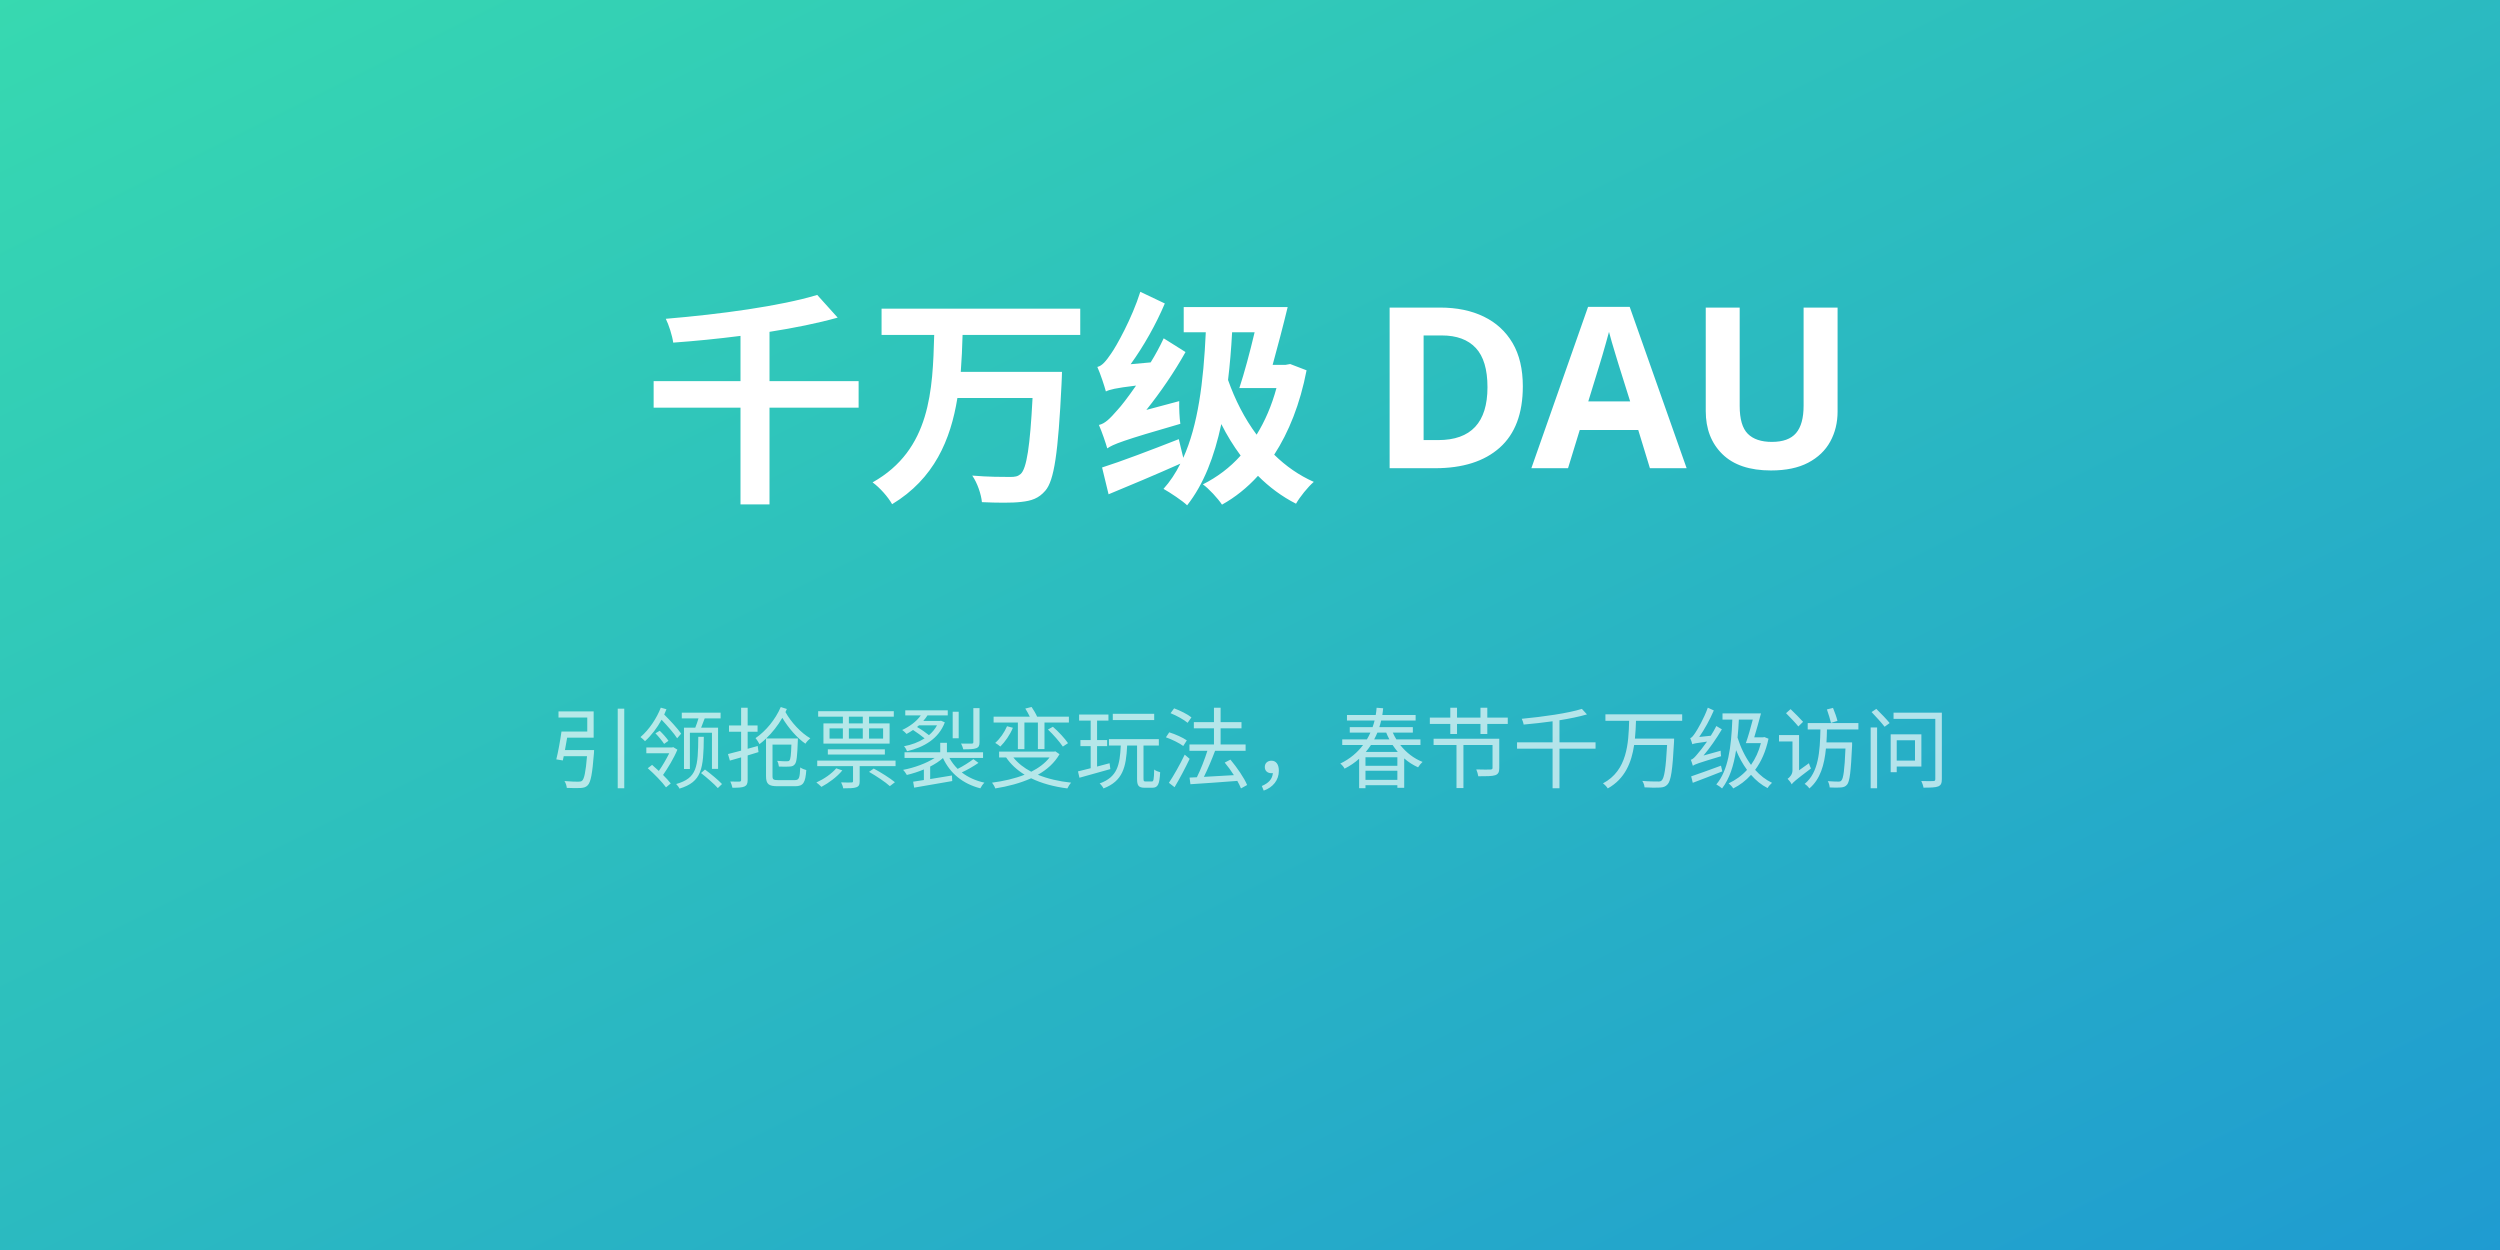
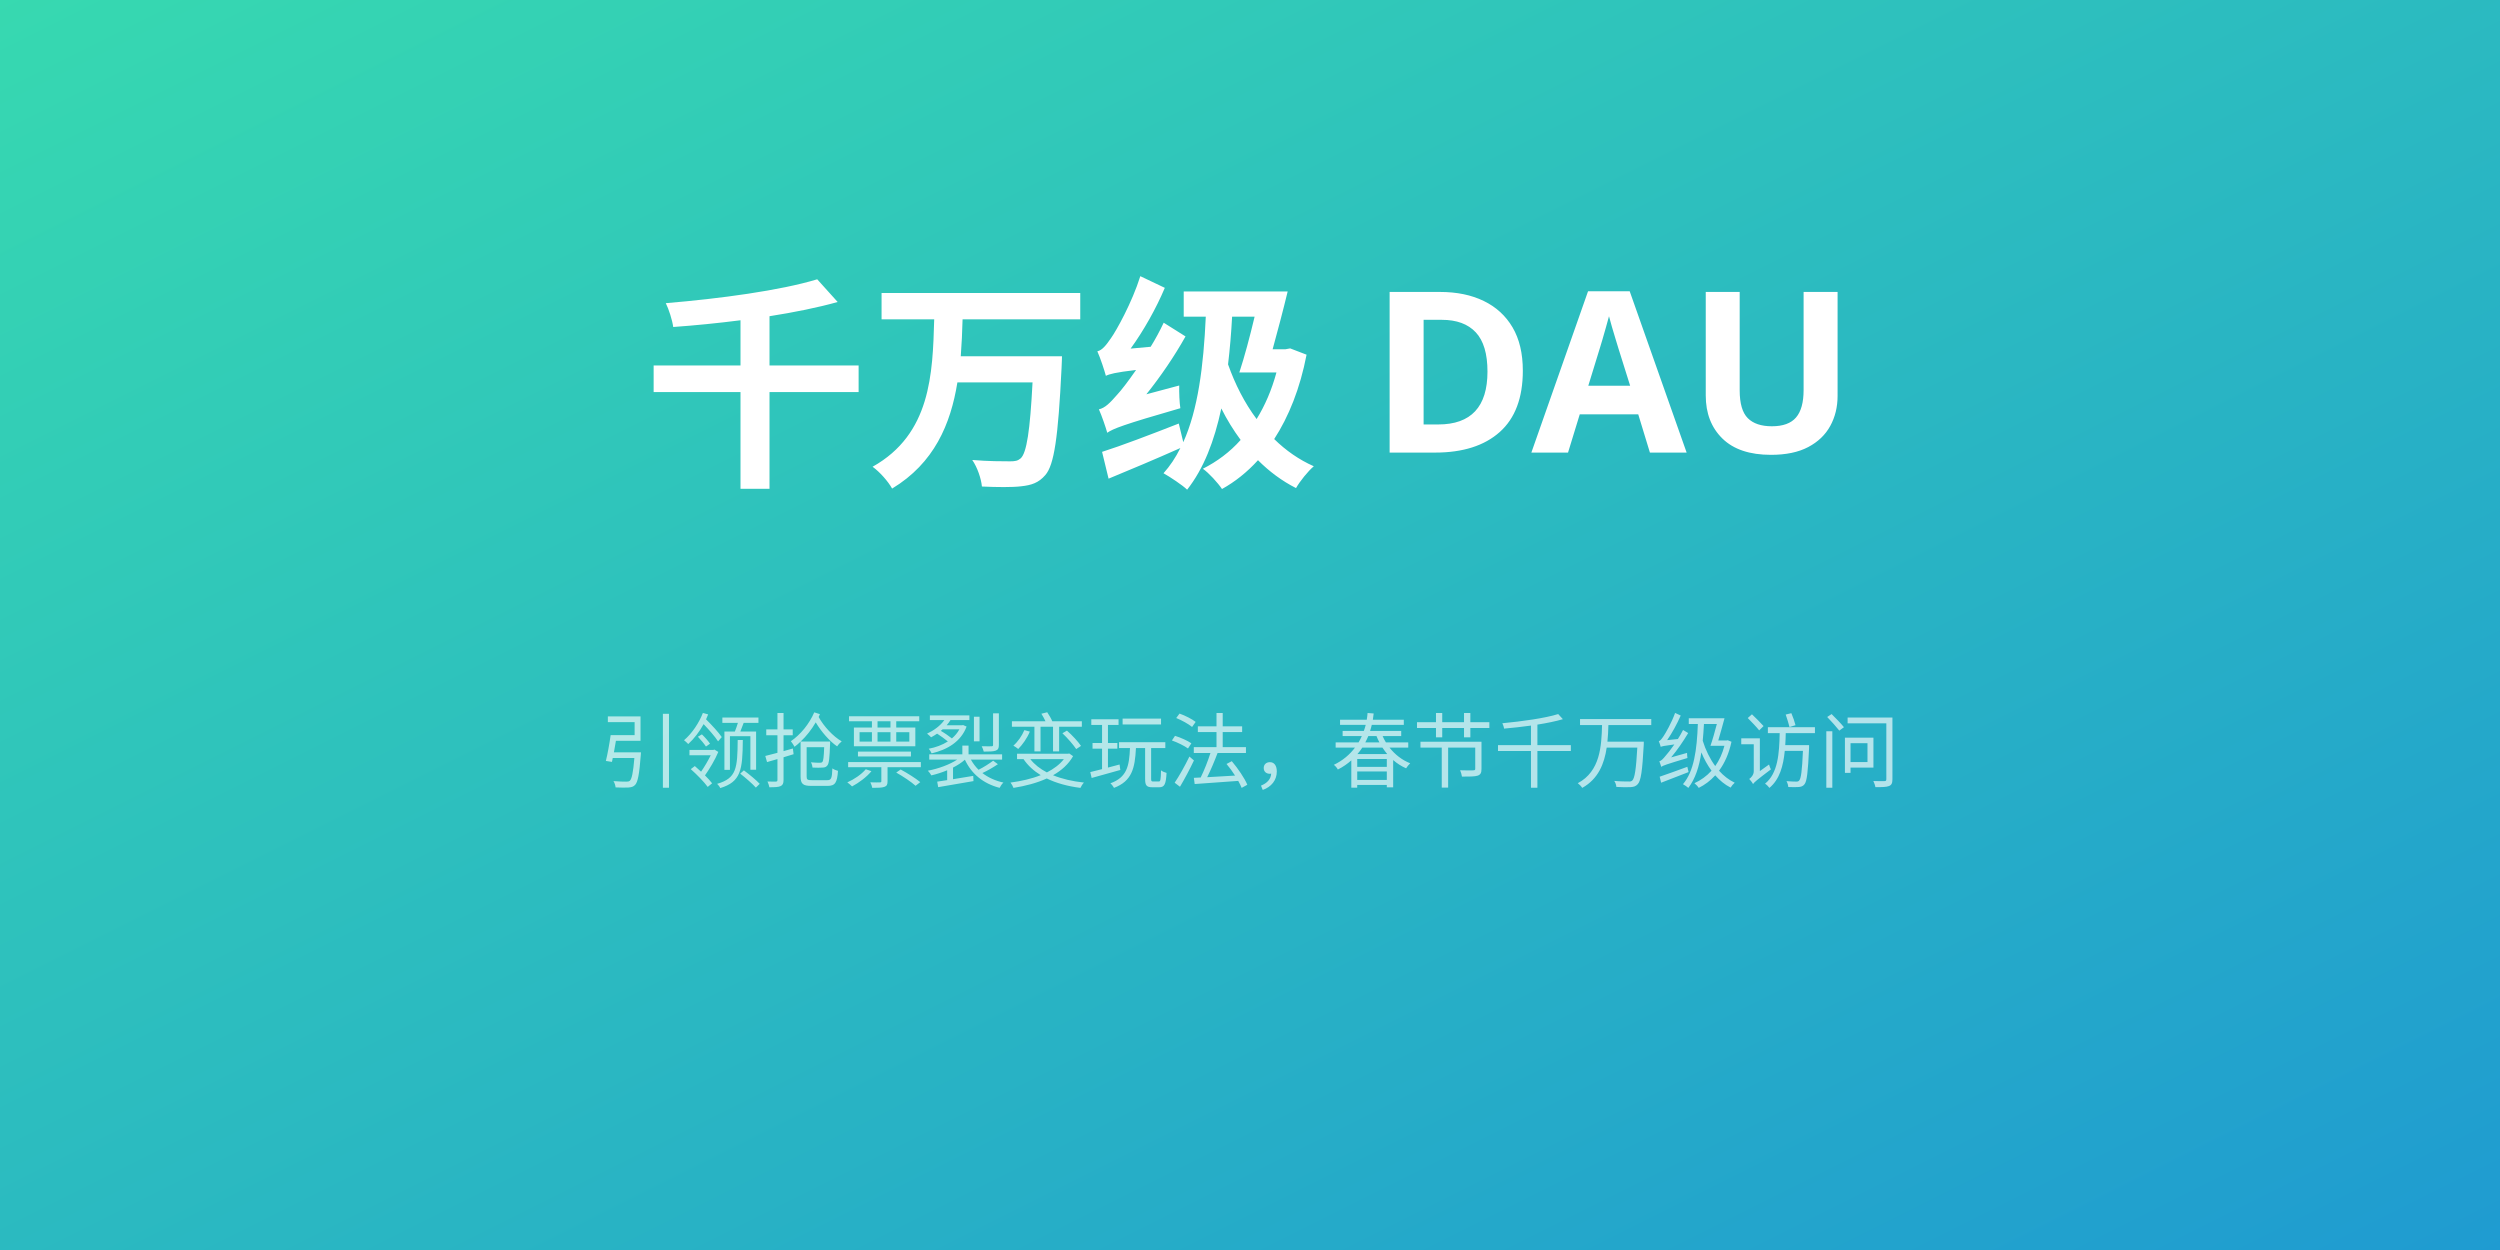
<svg xmlns="http://www.w3.org/2000/svg" width="800" height="400">
  <defs>
    <linearGradient id="bg" x1="0" y1="0" x2="1" y2="1">
      <stop offset="0%" stop-color="#37d9b0" />
      <stop offset="100%" stop-color="#1f9bd1" />
    </linearGradient>
  </defs>
  <rect width="800" height="400" fill="url(#bg)" />
-   <text x="400" y="155" fill="#fff" font-family="system-ui,sans-serif" font-size="72" font-weight="700" text-anchor="middle">千万级 DAU</text>
-   <text x="400" y="250" fill="#fff" font-family="system-ui,sans-serif" font-size="28" text-anchor="middle" opacity="0.65">引领抢票裂变玩法，春节千万级访问</text>
+   <text x="400" y="150" fill="#fff" font-family="system-ui,sans-serif" font-size="72" font-weight="700" text-anchor="middle">千万级 DAU</text>
+   <text x="400" y="250" fill="#fff" font-family="system-ui,sans-serif" font-size="26" text-anchor="middle" opacity="0.65">引领抢票裂变玩法，春节千万级访问</text>
</svg>
